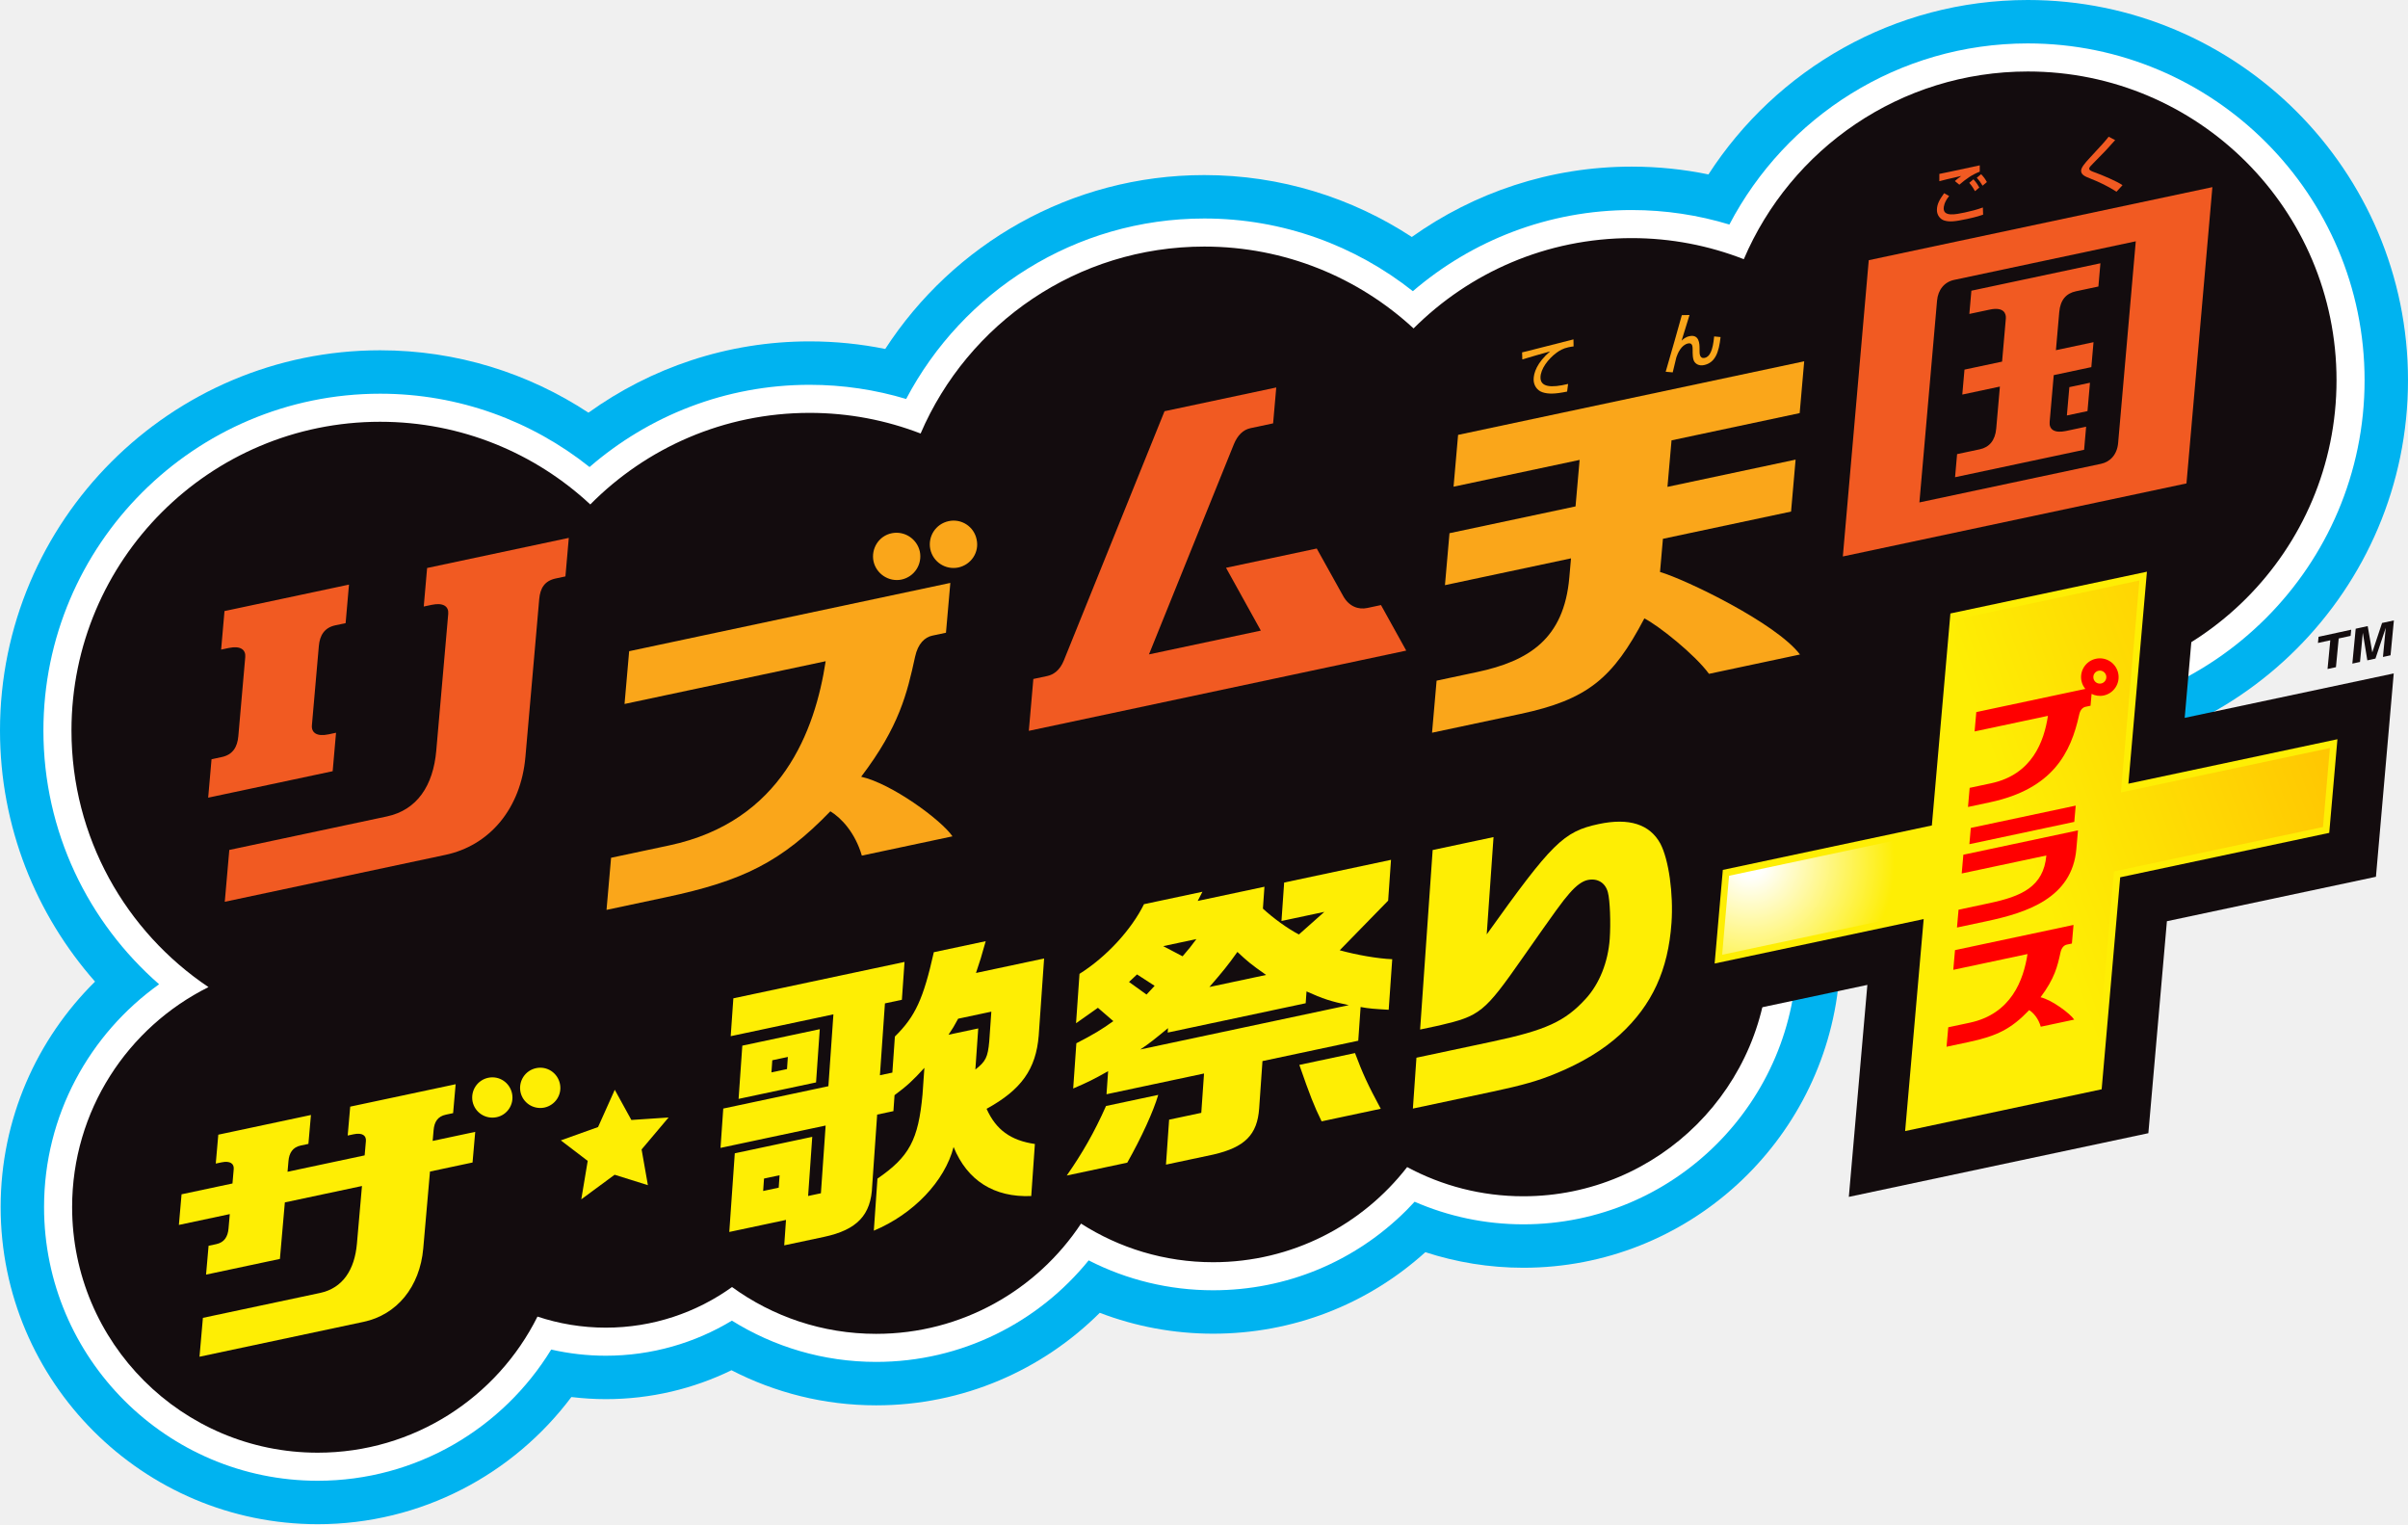
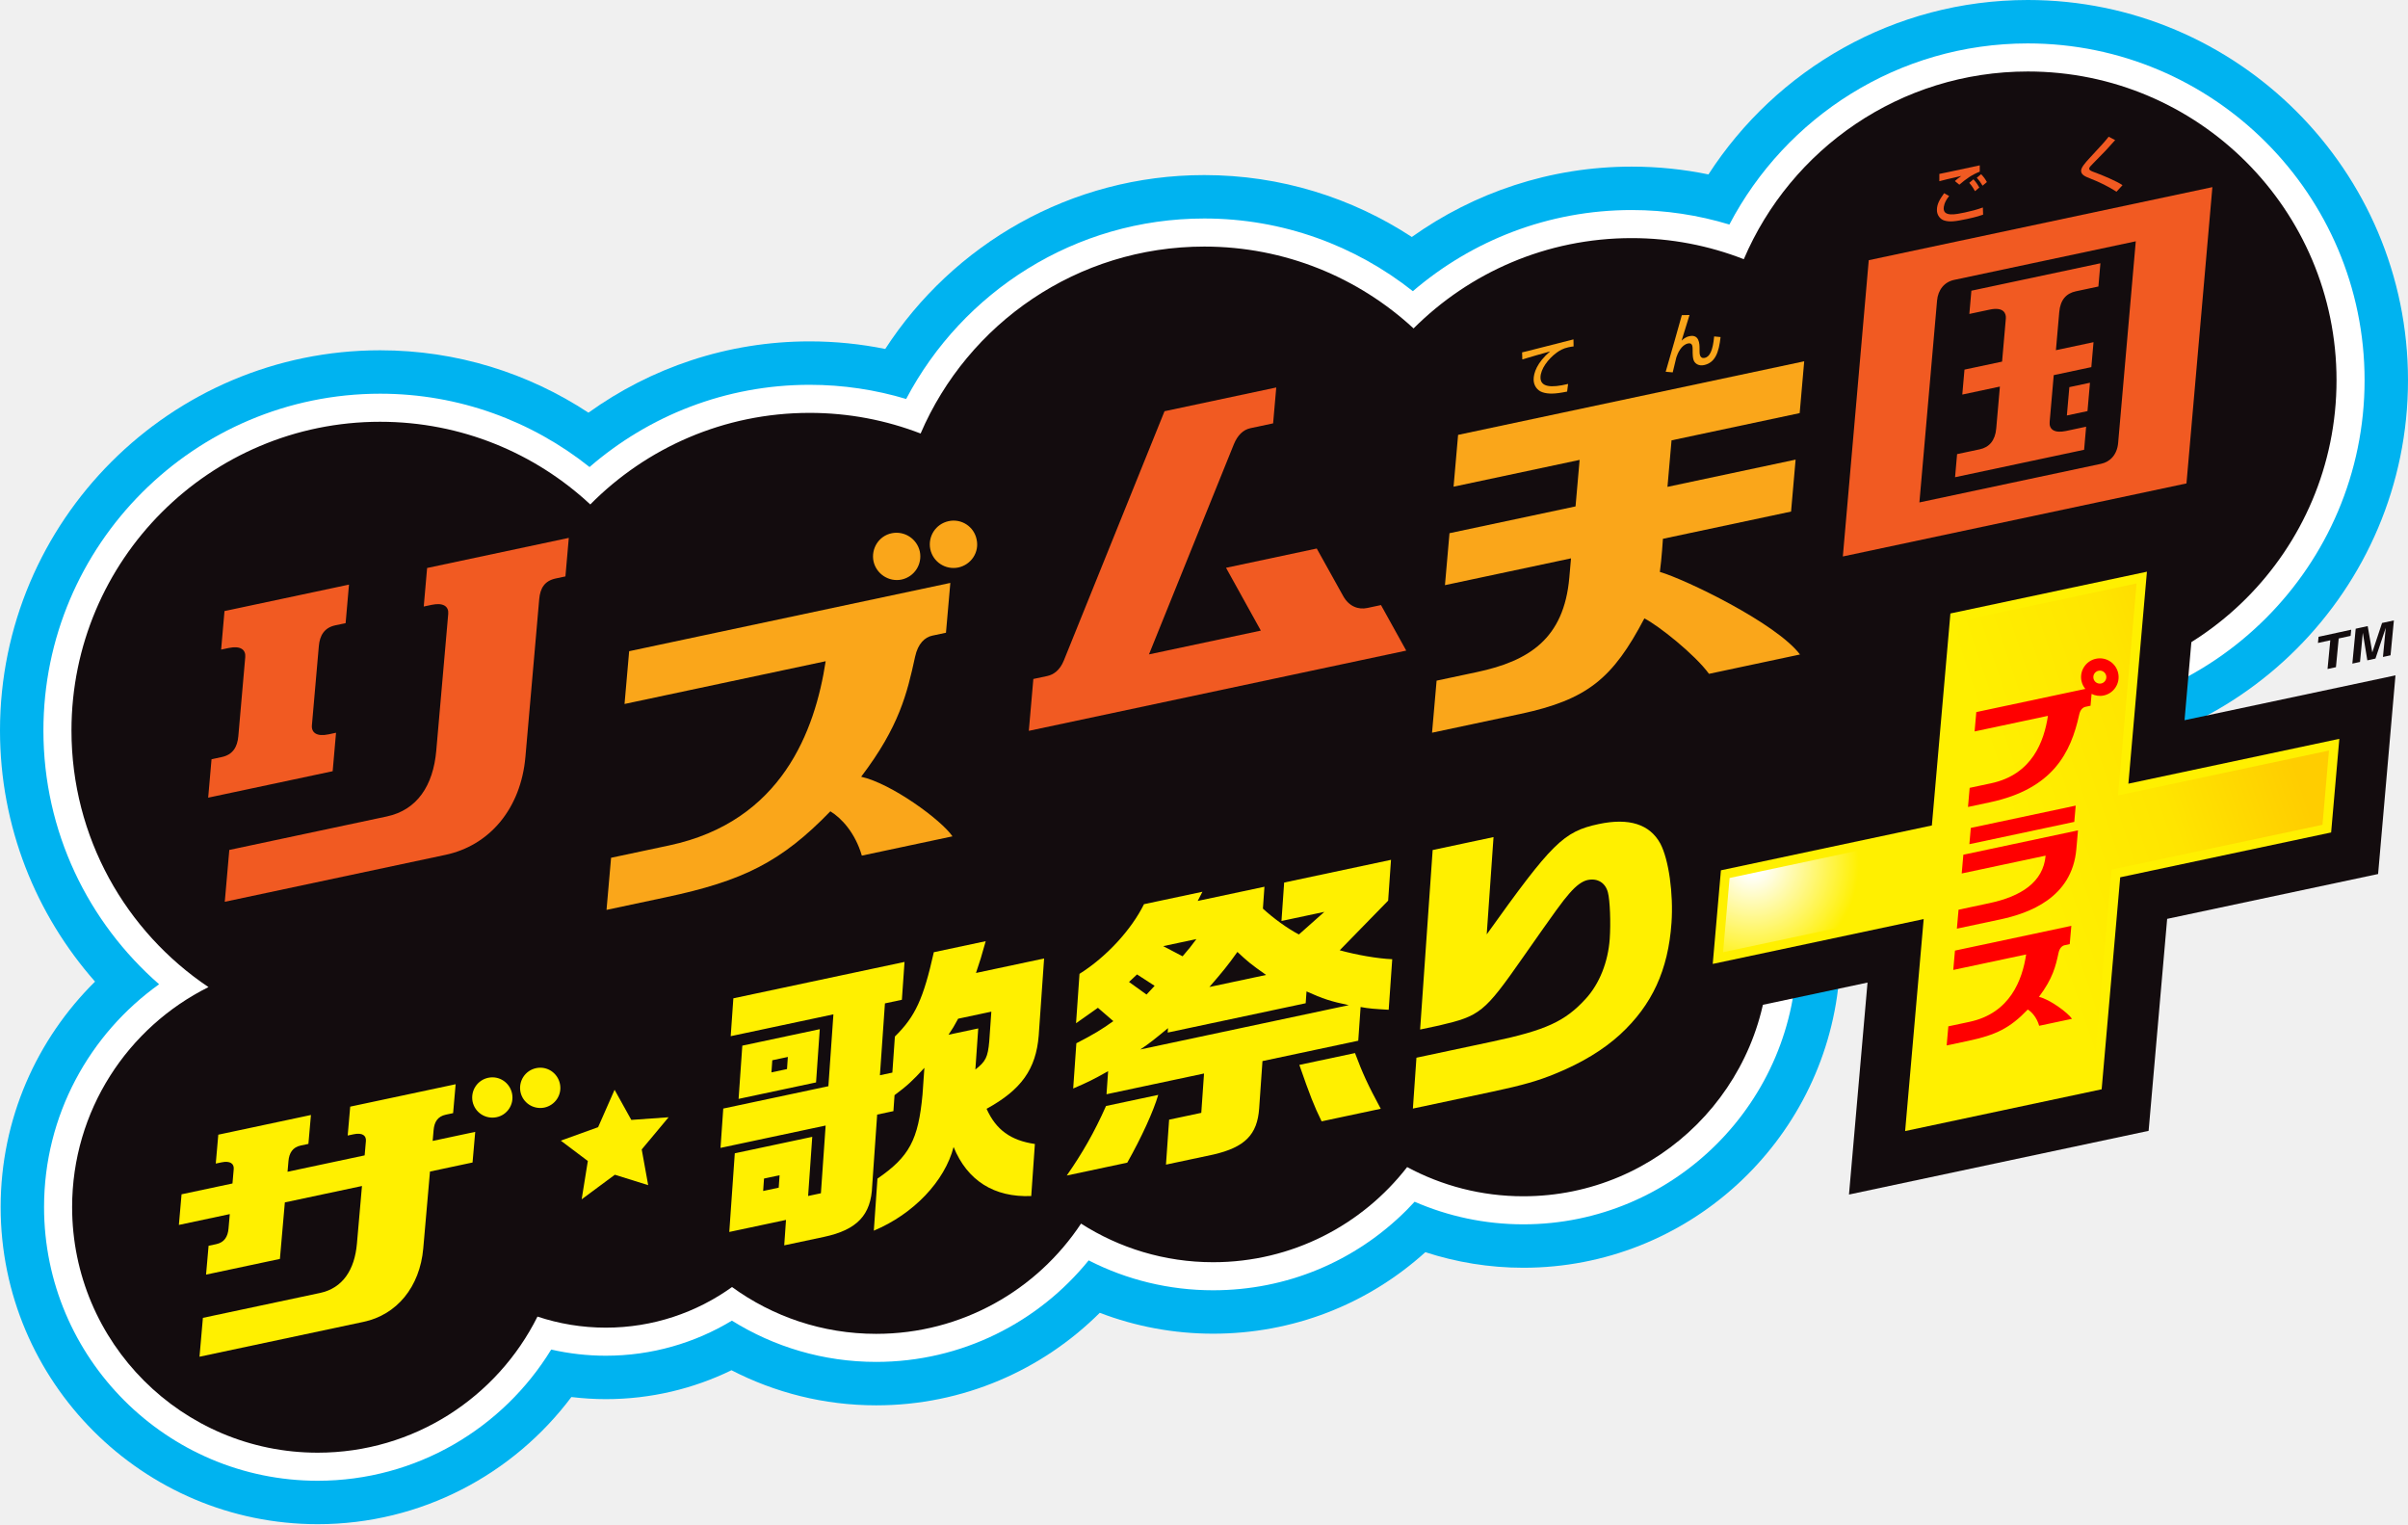
<svg xmlns="http://www.w3.org/2000/svg" xmlns:xlink="http://www.w3.org/1999/xlink" version="1.1" id="Layer_1" x="0px" y="0px" viewBox="0 0 666.667 421.904" xml:space="preserve" width="666.667" height="421.904">
-   <defs id="defs34946" />
-   <style type="text/css" id="style34890">
+   <defs id="defs2577" />
+   <style type="text/css" id="style2509">
	.st0{fill:#00B3F0;}
	.st1{fill:#FFFFFF;}
	.st2{fill:#130C0E;}
- 	.st3{fill:#FEEE04;}
- 	.st4{fill:url(#SVGID_2_);}
- 	.st5{clip-path:url(#SVGID_3_);fill:url(#SVGID_4_);}
+ 	.st3{fill:#FFF000;}
+ 	.st4{clip-path:url(#SVGID_1_);fill:url(#SVGID_4_);}
+ 	.st5{clip-path:url(#SVGID_5_);fill:url(#SVGID_6_);}
	.st6{fill:#FF0000;}
	.st7{fill:#F15A22;}
	.st8{fill:#FAA61A;}
</style>
  <g id="Cloud_00000017518880614512439360000012841072752615782043_" transform="scale(1.333333)">
    <path id="Light_Blue" class="st0" d="m 421.064,0 c -27.788,3.1e-4 -52.25,14.447 -66.32,36.21 -5.149,-1.06 -10.478,-1.618 -15.936,-1.618 -17.005,0 -32.757,5.423 -45.657,14.605 -12.4,-8.113 -27.199,-12.849 -43.091,-12.849 -27.741,0 -52.167,14.397 -66.248,36.098 -5.075,-1.028 -10.323,-1.572 -15.696,-1.572 -17.125,0 -32.98,5.499 -45.931,14.8 C 109.754,77.497 94.896,72.722 78.936,72.722 35.411,72.722 0,108.132 0,151.658 c 0,19.967 7.467,38.213 19.735,52.13 -12.091,11.943 -19.601,28.514 -19.601,46.811 0,36.298 29.531,65.83 65.83,65.83 21.519,0 40.659,-10.38 52.678,-26.395 2.356,0.279 4.74,0.437 7.149,0.437 9.35,0 18.203,-2.16 26.094,-6 9.014,4.645 19.223,7.285 30.043,7.285 18.101,0 34.517,-7.346 46.429,-19.209 7.418,2.837 15.363,4.337 23.543,4.336 16.437,0 31.953,-5.986 44.063,-16.923 6.411,2.089 13.245,3.233 20.345,3.233 34.141,0 62.288,-26.128 65.514,-59.437 19.37,-8.05 34.082,-25.094 38.923,-45.891 0.107,4.3e-4 0.213,0.008 0.321,0.008 C 464.59,157.872 500,122.462 500,78.936 500,35.411 464.59,0 421.064,0 Z" />
    <path id="White" class="st1" d="M 421.064,9.014 C 394.165,9.014 370.781,24.292 359.091,46.616 352.668,44.665 345.861,43.606 338.809,43.606 c -17.337,0 -33.208,6.357 -45.44,16.844 -11.92,-9.434 -26.961,-15.088 -43.308,-15.088 -26.845,0 -50.191,15.215 -61.905,37.467 -6.352,-1.904 -13.076,-2.941 -20.039,-2.941 -17.461,0 -33.435,6.448 -45.702,17.07 -11.946,-9.516 -27.055,-15.222 -43.479,-15.222 -38.555,0 -69.922,31.367 -69.922,69.922 0,21.001 9.319,39.854 24.024,52.682 -14.445,10.312 -23.89,27.198 -23.89,46.258 0,31.328 25.488,56.816 56.816,56.816 20.499,0 38.495,-10.915 48.488,-27.236 3.679,0.835 7.474,1.278 11.338,1.278 9.571,0 18.531,-2.663 26.183,-7.282 8.703,5.423 18.966,8.567 29.954,8.567 17.796,0 33.7,-8.23 44.126,-21.078 7.906,4.048 16.708,6.205 25.846,6.205 15.176,0 29.444,-5.91 40.175,-16.641 0.568,-0.568 1.115,-1.151 1.656,-1.739 6.925,3.011 14.556,4.69 22.576,4.69 31.328,0 56.816,-25.488 56.816,-56.816 0,-0.017 -10e-4,-0.034 -10e-4,-0.051 21.637,-6.572 37.845,-25.725 40.067,-48.908 2.587,0.291 5.212,0.456 7.875,0.456 38.556,0 69.922,-31.367 69.922,-69.922 0,-38.555 -31.366,-69.922 -69.922,-69.922 z" />
    <path id="Black" class="st2" d="m 421.065,14.842 c -26.48,6e-5 -49.206,16.06 -58.978,38.97 -7.218,-2.816 -15.063,-4.378 -23.277,-4.378 -17.686,0 -33.698,7.164 -45.295,18.747 -11.423,-10.543 -26.683,-16.991 -43.453,-16.991 -26.418,6e-5 -49.096,15.986 -58.906,38.81 -7.152,-2.757 -14.915,-4.284 -23.039,-4.284 -17.817,0 -33.931,7.275 -45.548,19.01 C 111.126,94.083 95.796,87.563 78.936,87.563 c -35.399,0 -64.095,28.696 -64.095,64.095 0,22.205 11.295,41.769 28.449,53.271 -16.779,8.347 -28.315,25.657 -28.315,45.67 6e-5,28.16 22.829,50.989 50.989,50.989 19.989,-6e-5 37.28,-11.508 45.639,-28.254 4.462,1.482 9.229,2.297 14.188,2.297 9.782,0 18.826,-3.132 26.208,-8.433 8.406,6.107 18.743,9.718 29.928,9.718 17.774,-6e-5 33.416,-9.1 42.543,-22.889 7.922,5.067 17.328,8.016 27.429,8.016 16.386,0 30.957,-7.739 40.285,-19.751 7.182,3.864 15.395,6.061 24.122,6.061 28.16,0 50.989,-22.828 50.989,-50.989 0,-1.52 -0.079,-3.021 -0.21,-4.508 23.15,-4.82 40.544,-25.334 40.544,-49.914 0,-0.449 -0.022,-0.893 -0.034,-1.339 4.344,0.929 8.847,1.429 13.469,1.429 35.398,-6e-5 64.095,-28.696 64.095,-64.095 -7e-5,-35.398 -28.696,-64.095 -64.095,-64.095 z" />
  </g>
-   <g id="_xFF0B__3_" transform="scale(1.333333)">
-     <g id="_xFF0B__4_">
-       <polygon class="st2" points="391.437,162.254 348.031,171.48 344.338,213.697 387.743,204.471 383.893,248.48 446.089,235.26 449.94,191.251 493.344,182.025 497.038,139.808 453.633,149.034 457.483,105.024 395.287,118.244 " id="polygon34896" />
-       <polygon class="st3" points="401.135,171.371 357.731,180.597 356.03,200.033 399.435,190.807 395.585,234.817 436.39,226.143 440.241,182.133 483.646,172.908 485.346,153.471 441.941,162.697 445.791,118.688 404.986,127.361 " id="polygon34898" />
-       <linearGradient id="SVGID_2_" gradientUnits="userSpaceOnUse" x1="358.045" y1="199.57" x2="483.274" y2="153.99" gradientTransform="translate(0.0289,-0.02789)">
-         <stop offset="0.5" style="stop-color:#FEEE04" id="stop34900" />
-         <stop offset="1" style="stop-color:#FFC602" id="stop34902" />
-       </linearGradient>
-       <polygon class="st4" points="402.429,172.587 359.024,181.813 357.589,198.211 400.994,188.985 397.144,232.995 435.097,224.928 438.947,180.918 482.352,171.692 483.787,155.293 440.382,164.519 444.232,120.51 406.279,128.577 " id="polygon34905" style="fill:url(#SVGID_2_)" />
-       <g id="g34920">
-         <defs id="defs34908">
-           <polygon id="SVGID_1_" points="402.429,172.587 359.024,181.813 357.589,198.211 400.994,188.985 " />
+   <g id="_xFF0B__1_" transform="scale(1.333333)">
+     <g id="_xFF0B__2_">
+       <polygon class="st2" points="391.384,162.743 347.584,172.053 343.976,213.295 387.776,203.986 383.925,247.995 446.142,234.771 449.992,190.761 493.792,181.451 497.4,140.209 453.6,149.519 457.451,105.509 395.234,118.734 " id="polygon2515" />
+       <polygon class="st3" points="401.136,171.371 357.336,180.681 355.635,200.117 399.435,190.807 395.585,234.817 436.39,226.143 440.241,182.133 484.04,172.824 485.741,153.387 441.941,162.697 445.791,118.688 404.986,127.361 " id="polygon2517" />
+       <polyline class="st3" points="443.642,121.117 439.792,165.127 483.591,155.817 482.243,171.233     438.443,180.543 434.593,224.553 397.734,232.387 401.584,188.378 357.785,197.688 359.134,182.271     402.933,172.961 406.783,128.952 443.642,121.117   " id="polyline2519" />
+       <g id="g2536">
+         <defs id="defs2522">
+           <polygon id="SVGID_3_" points="397.734,232.387 434.593,224.553 438.443,180.543 482.243,171.233 483.591,155.817 439.792,165.127 443.642,121.117 406.783,128.952 " />
        </defs>
-         <clipPath id="SVGID_3_">
-           <use xlink:href="#SVGID_1_" style="overflow:visible" id="use34910" />
+         <clipPath id="SVGID_1_">
+           <use xlink:href="#SVGID_3_" style="overflow:visible" id="use2524" />
        </clipPath>
-         <radialGradient id="SVGID_4_" cx="357.35" cy="164.834" r="33.786" gradientTransform="matrix(0.88794,0,0,0.88794,46.09547,32.55471)" gradientUnits="userSpaceOnUse">
-           <stop offset="0.1" style="stop-color:#FFFFFF" id="stop34913" />
-           <stop offset="1" style="stop-color:#FEEE04" id="stop34915" />
+         <linearGradient id="SVGID_4_" gradientUnits="userSpaceOnUse" x1="391.425" y1="204.017" x2="467.431" y2="179.717" gradientTransform="matrix(1,0,0,0.9563,15.04796,-7.89716)">
+           <stop offset="0.2" style="stop-color:#FFF000" id="stop2527" />
+           <stop offset="0.6" style="stop-color:#FFE500" id="stop2529" />
+           <stop offset="0.95" style="stop-color:#FFCD00" id="stop2531" />
+         </linearGradient>
+         <rect x="397.734" y="121.117" class="st4" width="85.858" height="111.27" clip-path="url(#SVGID_1_)" id="rect2534" style="fill:url(#SVGID_4_)" />
+       </g>
+       <g id="g2551">
+         <defs id="defs2539">
+           <polygon id="SVGID_2_" points="402.933,172.961 359.134,182.271 357.785,197.688 401.584,188.378 " />
+         </defs>
+         <clipPath id="SVGID_5_">
+           <use xlink:href="#SVGID_2_" style="overflow:visible" id="use2541" />
+         </clipPath>
+         <radialGradient id="SVGID_6_" cx="302.818" cy="148.711" r="27.404" gradientTransform="matrix(0.80963,0,0,0.80963,118.6267,59.02123)" gradientUnits="userSpaceOnUse">
+           <stop offset="0.1" style="stop-color:#FFFFFF" id="stop2544" />
+           <stop offset="1" style="stop-color:#FFF000" id="stop2546" />
        </radialGradient>
-         <circle class="st5" cx="364.919" cy="180.854" r="30" clip-path="url(#SVGID_3_)" id="circle34918" style="fill:url(#SVGID_4_)" />
+         <circle class="st5" cx="364.919" cy="180.854" r="22.187" clip-path="url(#SVGID_5_)" id="circle2549" style="fill:url(#SVGID_6_)" />
      </g>
    </g>
-     <path id="ス_3_" class="st6" d="m 405.583,201.343 15.411,-3.276 c -0.818,5.368 -3.364,12.42 -11.991,14.254 l -4.463,0.949 -0.354,4.041 4.562,-0.97 c 5.905,-1.255 8.831,-2.712 12.592,-6.63 0.838,0.51 1.902,1.671 2.408,3.442 l 6.945,-1.476 c -0.848,-1.27 -4.674,-4.114 -6.991,-4.641 2.934,-3.896 3.526,-6.463 4.141,-9.293 0.218,-1.024 0.751,-1.515 1.317,-1.636 l 1.051,-0.224 0.338,-3.863 -24.608,5.231 z" />
-     <path id="ラ_1_" class="st6" d="m 430.708,170.628 -21.781,4.63 0.295,-3.377 21.781,-4.63 z m 0.767,1.761 -23.802,5.059 -0.34,3.891 17.572,-3.735 c -0.572,6.543 -5.266,8.502 -11.814,9.894 l -6.416,1.364 -0.323,3.697 6.172,-1.312 c 8.355,-1.776 17.723,-4.816 18.611,-14.966 z" />
-     <path id="プ" class="st6" d="m 439.827,139.763 c -0.448,-2.106 -2.518,-3.45 -4.623,-3.002 -2.106,0.448 -3.45,2.518 -3.002,4.623 0.133,0.627 0.423,1.174 0.801,1.638 l -22.641,4.812 -0.352,4.018 15.229,-3.237 c -0.807,5.271 -3.243,12.181 -11.818,14.004 l -4.436,0.943 -0.347,3.968 4.534,-0.964 c 13.103,-2.785 16.828,-10.302 18.559,-18.22 0.22,-1.005 0.745,-1.489 1.308,-1.609 l 1.045,-0.222 0.215,-2.459 c 0.758,0.374 1.634,0.52 2.525,0.331 2.106,-0.448 3.45,-2.518 3.002,-4.623 z m -3.532,2.131 c -0.729,0.155 -1.446,-0.31 -1.601,-1.04 -0.155,-0.729 0.31,-1.446 1.04,-1.601 0.729,-0.155 1.446,0.31 1.601,1.04 0.155,0.729 -0.311,1.446 -1.04,1.601 z" />
+     <path id="ス_1_" class="st6" d="m 405.581,201.365 15.131,-3.216 c -0.803,5.27 -3.303,12.194 -11.774,13.995 l -4.382,0.931 -0.347,3.968 4.479,-0.952 c 5.798,-1.232 8.67,-2.662 12.363,-6.509 0.822,0.501 1.868,1.64 2.365,3.379 l 6.819,-1.449 c -0.833,-1.247 -4.589,-4.039 -6.864,-4.557 2.881,-3.826 3.462,-6.345 4.065,-9.124 0.214,-1.006 0.738,-1.488 1.293,-1.606 l 1.032,-0.219 0.332,-3.793 -24.161,5.136 z" />
+     <path id="ラ_2_" class="st6" d="m 430.708,170.628 -21.781,4.63 0.295,-3.377 21.781,-4.63 z m 0.767,1.761 -23.802,5.059 -0.34,3.891 17.423,-3.703 c -0.482,5.509 -5.117,8.47 -11.665,9.862 l -6.416,1.364 -0.344,3.932 8.931,-1.898 c 6.019,-1.279 14.985,-4.466 15.873,-14.616 z" />
+     <path id="プ_2_" class="st6" d="m 439.827,139.763 c -0.448,-2.106 -2.518,-3.45 -4.623,-3.002 -2.106,0.448 -3.45,2.518 -3.002,4.623 0.133,0.627 0.422,1.174 0.801,1.638 l -22.641,4.812 -0.352,4.018 15.229,-3.237 c -0.807,5.271 -3.243,12.181 -11.818,14.004 l -4.436,0.943 -0.347,3.968 4.534,-0.964 c 13.103,-2.785 16.828,-10.302 18.559,-18.22 0.22,-1.005 0.745,-1.489 1.308,-1.609 l 1.045,-0.222 0.215,-2.459 c 0.758,0.374 1.634,0.52 2.525,0.331 2.106,-0.448 3.45,-2.518 3.002,-4.623 z m -3.532,2.131 c -0.729,0.155 -1.446,-0.31 -1.601,-1.04 -0.155,-0.729 0.31,-1.446 1.04,-1.601 0.729,-0.155 1.446,0.31 1.601,1.04 0.155,0.729 -0.311,1.446 -1.04,1.601 z" />
  </g>
-   <g id="リズム天国_ザ_x30FB_ベスト" transform="scale(1.333333)">
-     <path id="り" class="st3" d="m 344.756,175.132 c -2.195,-4.009 -6.484,-5.396 -12.803,-4.053 -7.324,1.557 -9.683,3.933 -23.247,22.905 l 1.412,-20.199 -12.638,2.686 -2.606,37.267 3.949,-0.839 c 8.486,-1.985 9.382,-2.66 17.321,-14.024 7.072,-10.092 8.324,-11.809 9.707,-13.373 1.463,-1.702 2.726,-2.575 3.803,-2.804 2.082,-0.443 3.707,0.603 4.208,2.553 0.45,1.659 0.613,6.402 0.386,9.656 -0.335,4.789 -2.139,9.346 -4.972,12.428 -4.292,4.723 -8.309,6.544 -19.367,8.895 l -15.797,3.358 -0.738,10.56 16.587,-3.526 c 6.175,-1.313 9.496,-2.26 13.065,-3.745 5.534,-2.265 9.895,-4.946 13.37,-8.104 6.654,-6.132 9.989,-13.373 10.676,-23.196 0.421,-6.017 -0.568,-13.125 -2.316,-16.443 z" />
-     <path id="祭" class="st3" d="m 229.658,229.612 10.842,-2.305 c -1.017,3.422 -3.443,8.776 -6.431,14.068 l -12.566,2.671 c 3.223,-4.616 5.719,-8.957 8.154,-14.435 z m 40.138,-8.532 c 2.239,6.419 3.018,8.431 4.627,11.718 l 12.278,-2.61 c -2.693,-4.992 -3.796,-7.419 -5.345,-11.565 z m 19.289,-21.942 -0.734,10.498 c -3.099,-0.188 -4.015,-0.235 -5.831,-0.575 l -0.489,6.999 -19.89,4.228 -0.687,9.823 c -0.382,5.464 -2.969,8.071 -9.512,9.582 l -9.837,2.091 0.653,-9.332 6.678,-1.419 0.571,-8.166 -20.249,4.304 0.335,-4.789 c -3.093,1.746 -4.191,2.282 -7.254,3.599 l 0.657,-9.393 c 3.596,-1.853 5.146,-2.787 7.678,-4.596 l -3.202,-2.767 -4.539,3.203 0.717,-10.253 c 5.548,-3.478 10.753,-9.12 13.39,-14.459 l 12.135,-2.579 -0.982,1.902 13.858,-2.946 -0.318,4.543 c 2.126,1.967 5.155,4.166 7.476,5.366 l 5.28,-4.691 -8.903,1.893 0.558,-7.981 22.187,-4.716 -0.593,8.473 -10.058,10.303 c 3.47,0.956 7.802,1.729 10.905,1.856 z m -37.964,5.771 11.776,-2.503 c -3.304,-2.322 -3.903,-2.86 -5.961,-4.781 -1.963,2.776 -3.121,4.171 -5.815,7.284 z m -9.593,-8.485 4.026,2.108 c 1.463,-1.702 1.695,-1.993 2.867,-3.573 z m -7.099,7.436 3.637,2.614 1.683,-1.809 -3.654,-2.368 z m 45.642,4.814 c -3.626,-0.741 -5.424,-1.327 -8.784,-2.851 l -0.172,2.456 -28.65,6.09 0.064,-0.921 c -2.777,2.284 -3.753,3.096 -5.757,4.429 z" />
-     <path id="歌" class="st3" d="m 154.135,217.085 -0.773,11.051 16.084,-3.419 0.773,-11.051 z m 9.28,4.862 -3.231,0.687 0.176,-2.517 3.231,-0.687 z m 52.268,-6.997 1.116,-15.963 -14.145,3.007 c 0.894,-2.67 1.072,-3.192 2.018,-6.598 l -10.771,2.289 c -2.16,9.653 -3.833,13.335 -8.086,17.505 l -0.524,7.49 -2.585,0.549 1.043,-14.919 3.519,-0.748 0.549,-7.859 -35.543,7.555 -0.549,7.859 21.326,-4.533 -1.043,14.919 -21.828,4.64 -0.571,8.166 21.828,-4.64 -0.983,14.06 -2.657,0.565 0.859,-12.279 -16.084,3.419 -1.142,16.331 11.776,-2.503 -0.369,5.28 8.257,-1.755 c 6.893,-1.465 9.798,-4.562 10.007,-10.595 l 1.035,-14.796 3.375,-0.717 0.232,-3.315 c 2.612,-1.946 3.745,-2.973 6.197,-5.672 l -0.386,5.526 c -0.872,9.439 -2.743,12.921 -9.357,17.472 l -0.756,10.806 c 8.234,-3.444 14.724,-10.266 16.565,-17.371 2.838,6.957 8.391,10.494 16.123,10.182 l 0.756,-10.806 c -5.041,-0.743 -8.07,-2.942 -10.029,-7.304 7.209,-3.951 10.266,-8.23 10.828,-15.245 z m -53.99,31.617 -3.231,0.687 0.18,-2.579 3.231,-0.687 z m 43.715,-30.34 c -0.295,3.208 -0.714,4.144 -2.882,5.814 l 0.597,-8.534 -6.175,1.313 c 0.948,-1.411 1.108,-1.687 2.001,-3.329 l 6.893,-1.465 z" />
-     <polygon id="_x2605_" class="st3" points="124.183,233.984 116.45,236.75 122.034,241.011 120.7,248.988 127.621,243.885 134.528,246.048 133.222,238.633 138.826,231.994 131.097,232.514 127.652,226.247 " />
-     <path id="ザ" class="st3" d="m 89.838,236.863 8.838,-1.879 -0.556,6.358 -8.838,1.879 -1.396,15.954 c -0.703,8.034 -5.523,13.813 -12.413,15.254 l -34.048,7.237 0.706,-8.07 24.348,-5.175 c 4.678,-1.001 7.158,-4.798 7.633,-10.222 l 1.048,-11.976 -16.013,3.404 -1.027,11.733 -15.334,3.259 0.524,-5.987 1.583,-0.337 c 1.703,-0.362 2.411,-1.564 2.558,-3.236 l 0.263,-3.003 -10.571,2.247 0.556,-6.358 10.571,-2.247 0.26,-2.97 c 0.098,-1.127 -0.717,-1.801 -2.559,-1.41 l -1.168,0.248 0.525,-5.998 19.235,-4.089 -0.525,5.999 -1.58,0.336 c -1.708,0.363 -2.415,1.568 -2.56,3.225 l -0.195,2.229 16.013,-3.404 0.26,-2.972 c 0.099,-1.127 -0.722,-1.798 -2.561,-1.407 l -1.221,0.26 0.525,-5.998 21.891,-4.653 -0.525,5.999 -1.498,0.318 c -1.727,0.367 -2.405,1.518 -2.553,3.215 z m 26.428,-11.849 c -0.473,-2.271 -2.662,-3.736 -4.933,-3.263 -2.271,0.473 -3.703,2.662 -3.263,4.933 0.473,2.271 2.662,3.703 4.933,3.263 2.271,-0.473 3.736,-2.662 3.263,-4.933 z m -14.879,-1.262 c -2.271,0.473 -3.703,2.662 -3.263,4.933 0.473,2.271 2.662,3.703 4.933,3.263 2.271,-0.44 3.736,-2.662 3.263,-4.933 -0.473,-2.271 -2.662,-3.736 -4.933,-3.263 z" />
-     <path id="国_1_" class="st7" d="m 429.683,80.37 4.282,-0.91 -0.515,5.885 -4.282,0.91 z m 3.484,8.215 -4.166,0.886 c -2.433,0.517 -3.545,-0.328 -3.411,-1.86 l 0.851,-9.732 7.807,-1.66 0.453,-5.179 -7.807,1.659 0.694,-7.927 c 0.22,-2.516 1.448,-3.871 3.447,-4.296 l 4.678,-0.994 0.422,-4.825 -26.795,5.695 -0.422,4.825 4.218,-0.897 c 2.948,-0.627 3.45,0.824 3.36,1.86 l -0.782,8.934 -7.807,1.66 -0.453,5.179 7.807,-1.659 -0.763,8.725 c -0.217,2.482 -1.463,3.884 -3.396,4.295 l -4.73,1.005 -0.419,4.793 26.795,-5.695 z m 26.216,-49.734 -5.381,61.509 -71.353,15.166 5.381,-61.509 z m -15.908,11.242 -37.711,8.016 c -2.027,0.425 -3.356,2.052 -3.553,4.318 l -3.664,41.879 37.711,-8.016 c 1.875,-0.388 3.341,-1.892 3.553,-4.318 z" />
-     <path id="く_1_" class="st7" d="m 434.735,35.703 c -0.366,-0.133 -0.933,-0.342 -0.933,-0.672 3.1e-4,-0.277 0.253,-0.542 0.871,-1.161 2.462,-2.487 2.739,-2.771 4.52,-4.784 l -1.349,-0.702 c -0.884,1.111 -1.224,1.486 -3.775,4.23 -1.313,1.413 -1.945,2.207 -1.945,2.853 -6.7e-4,0.844 0.908,1.205 1.929,1.607 1.903,0.743 3.719,1.636 5.42,2.725 l 1.25,-1.36 c -1.147,-0.785 -4.135,-2.075 -5.988,-2.735 z" />
-     <path id="ご_1_" class="st7" d="m 409.77,37.225 c 0.666,0.702 1.1,1.494 1.216,1.71 l -0.897,0.753 c -0.576,-1.042 -0.985,-1.491 -1.19,-1.728 z m 1.895,1.325 0.896,-0.753 c -0.269,-0.519 -0.691,-1.125 -1.202,-1.632 l -0.897,0.74 c 0.499,0.55 0.755,0.897 1.203,1.645 z m -3.693,5.565 c -1.922,0.409 -4.382,0.904 -4.38,-0.837 3.1e-4,-0.281 0.053,-1.27 1.13,-2.583 l -1.037,-0.583 c -0.936,1.297 -1.5,2.261 -1.501,3.492 -9.2e-4,1.058 0.677,1.932 1.561,2.185 1.088,0.318 2.177,0.207 4.7,-0.33 1.986,-0.422 2.882,-0.733 3.331,-0.895 l -0.05,-1.489 c -1.242,0.452 -2.498,0.772 -3.753,1.039 z m -2.057,-6.525 0.922,0.755 c 1.486,-1.267 2.627,-2.072 4.241,-2.709 l 10e-4,-1.312 c -0.82,0.174 -4.868,1.048 -5.777,1.241 -0.64,0.136 -2.229,0.474 -2.614,0.542 l -10e-4,1.513 c 0.82,-0.228 1.922,-0.489 4.561,-1.09 -0.834,0.606 -0.924,0.679 -1.334,1.06 z" />
-     <path id="天_1_" class="st8" d="m 344.689,118.745 0.602,-6.885 26.607,-5.655 0.943,-10.784 -26.607,5.655 0.845,-9.656 26.607,-5.655 0.941,-10.757 -71.866,15.276 -0.941,10.757 26.173,-5.563 -0.845,9.656 -26.173,5.563 -0.943,10.784 26.173,-5.563 -0.349,3.988 c -1.117,12.77 -8.446,17.334 -19.171,19.621 l -8.388,1.783 -0.946,10.808 18.268,-3.883 c 14.03,-2.976 19.272,-7.397 25.818,-19.851 2.868,1.441 10.476,7.47 13.421,11.51 l 18.893,-4.016 c -4.974,-6.557 -23.906,-15.644 -29.064,-17.131 z" />
-     <path id="ん_1_" class="st8" d="m 355.928,69.846 c -0.272,2.98 -0.934,4.237 -1.952,4.453 -1.08,0.23 -1.078,-0.98 -1.078,-1.365 l 10e-4,-0.571 c 0.002,-0.957 -0.045,-3.006 -2.091,-2.571 -0.864,0.184 -1.36,0.661 -1.64,0.933 0.218,-0.763 1.392,-4.48 1.648,-5.332 l -1.6,0.035 c -0.563,2.006 -2.353,8.404 -3.35,11.751 l 1.46,0.128 c 0.09,-0.378 0.73,-3.051 0.756,-3.123 0.268,-0.801 0.996,-2.576 2.432,-2.881 0.953,-0.203 0.952,0.661 0.95,1.511 l -7.9e-4,0.452 c -5.5e-4,0.293 0.036,1.081 0.212,1.536 0.279,0.724 1.091,1.216 2.133,0.995 2.338,-0.497 3.104,-2.613 3.453,-5.822 z" />
-     <path id="て_1_" class="st8" d="m 323.209,73.225 c 0.583,-0.421 1.339,-0.893 2.453,-1.13 0.533,-0.113 0.818,-0.148 1.078,-0.178 l -0.023,-1.458 c -1.276,0.323 -6.963,1.765 -8.028,2.043 -0.854,0.221 -1.785,0.47 -2.639,0.652 l 0.047,1.466 c 1.921,-0.577 3.841,-1.14 5.774,-1.667 -2.766,2.349 -3.425,4.509 -3.428,5.843 -0.002,1.205 0.726,2.28 1.84,2.639 1.127,0.369 2.452,0.411 5.116,-0.142 l 0.201,-1.584 c -3.568,0.875 -5.735,0.636 -5.731,-1.333 0.003,-1.748 1.58,-3.858 3.341,-5.151 z" />
-     <path id="ム_1_" class="st7" d="m 286.751,125.616 -2.841,0.604 c -1.859,0.4 -3.805,-0.313 -5.003,-2.465 l -5.496,-9.879 -18.835,4.003 7.228,13.04 -23.231,4.938 17.612,-43.592 c 0.77,-1.905 1.942,-3.039 3.44,-3.368 l 4.727,-1.005 0.652,-7.45 -23.2,4.931 -20.912,51.76 c -0.81,2.005 -2.118,2.932 -3.449,3.215 l -2.876,0.611 -0.942,10.769 78.367,-16.658 z" />
-     <path id="ズ_1_" class="st8" d="m 181.377,116.527 c -0.539,-2.636 1.108,-5.29 3.793,-5.824 2.636,-0.539 5.235,1.154 5.824,3.794 0.539,2.636 -1.103,5.239 -3.794,5.824 -2.635,0.539 -5.235,-1.154 -5.824,-3.793 z m -2.564,44.728 c 7.943,-10.45 9.54,-17.323 11.196,-24.903 0.588,-2.743 2.032,-4.061 3.565,-4.387 l 2.849,-0.606 0.905,-10.343 -66.69,14.176 -0.959,10.957 41.766,-8.878 c -2.202,14.373 -9.082,33.267 -32.463,38.237 l -12.096,2.571 -0.947,10.819 12.364,-2.629 c 16.004,-3.401 23.929,-7.321 34.112,-17.835 2.272,1.36 5.161,4.458 6.538,9.196 l 18.822,-4.001 c -2.303,-3.394 -12.683,-10.979 -18.964,-12.373 z m 23.972,-49.265 c -0.535,-2.686 -3.184,-4.383 -5.824,-3.793 -2.69,0.585 -4.332,3.188 -3.794,5.824 0.585,2.69 3.189,4.332 5.824,3.793 2.69,-0.585 4.383,-3.184 3.794,-5.824 z" />
-     <path id="リ_1_" class="st7" d="m 69.076,160.107 -25.85,5.495 0.698,-7.983 2.127,-0.452 c 2.289,-0.487 3.24,-2.091 3.435,-4.321 l 1.439,-16.444 c 0.131,-1.502 -0.965,-2.4 -3.44,-1.874 l -1.57,0.333 0.7,-7.999 25.85,-5.495 -0.7,7.999 -2.123,0.451 c -2.295,0.488 -3.245,2.096 -3.438,4.306 l -1.439,16.444 c -0.132,1.512 0.976,2.413 3.444,1.889 l 1.565,-0.333 z m 19.611,-42.187 -0.7,7.999 1.641,-0.349 c 2.471,-0.525 3.575,0.367 3.443,1.87 L 90.585,155.852 c -0.633,7.233 -3.964,12.302 -10.25,13.646 l -32.721,6.955 -0.941,10.762 45.756,-9.726 c 9.26,-1.937 15.733,-9.653 16.671,-20.366 l 2.864,-32.737 c 0.198,-2.263 1.108,-3.799 3.429,-4.292 l 2.013,-0.428 0.7,-7.999 z" />
+   <g id="リズム天国_ザ_x30FB_歌祭り" transform="scale(1.333333)">
+     <path id="り_1_" class="st3" d="m 344.756,175.132 c -2.195,-4.009 -6.484,-5.396 -12.803,-4.053 -7.324,1.557 -9.683,3.933 -23.247,22.905 l 1.412,-20.199 -12.638,2.686 -2.606,37.267 3.949,-0.839 c 8.486,-1.985 9.382,-2.66 17.321,-14.024 7.072,-10.092 8.324,-11.809 9.707,-13.373 1.463,-1.702 2.726,-2.575 3.803,-2.804 2.082,-0.443 3.707,0.603 4.208,2.553 0.45,1.659 0.613,6.402 0.386,9.656 -0.335,4.789 -2.139,9.346 -4.972,12.428 -4.292,4.723 -8.309,6.544 -19.367,8.895 l -15.797,3.358 -0.738,10.56 16.587,-3.526 c 6.175,-1.313 9.496,-2.26 13.065,-3.745 5.534,-2.265 9.895,-4.946 13.37,-8.104 6.654,-6.132 9.989,-13.373 10.676,-23.196 0.421,-6.017 -0.568,-13.125 -2.316,-16.443 z" />
+     <path id="祭_1_" class="st3" d="m 229.658,229.612 10.842,-2.305 c -1.017,3.422 -3.443,8.776 -6.431,14.068 l -12.566,2.671 c 3.223,-4.616 5.719,-8.957 8.154,-14.435 z m 40.138,-8.532 c 2.239,6.419 3.018,8.431 4.627,11.718 l 12.278,-2.61 c -2.693,-4.992 -3.796,-7.419 -5.345,-11.565 z m 19.289,-21.942 -0.734,10.498 c -3.099,-0.188 -4.015,-0.235 -5.831,-0.575 l -0.489,6.999 -19.89,4.228 -0.687,9.823 c -0.382,5.464 -2.969,8.071 -9.512,9.582 l -9.837,2.091 0.653,-9.332 6.678,-1.419 0.571,-8.166 -20.249,4.304 0.335,-4.789 c -3.093,1.746 -4.191,2.282 -7.254,3.599 l 0.657,-9.393 c 3.596,-1.853 5.146,-2.787 7.678,-4.596 l -3.202,-2.767 -4.539,3.203 0.717,-10.253 c 5.548,-3.478 10.753,-9.12 13.39,-14.459 l 12.135,-2.579 -0.982,1.902 13.858,-2.946 -0.318,4.543 c 2.126,1.967 5.155,4.166 7.476,5.366 l 5.28,-4.691 -8.903,1.893 0.558,-7.981 22.187,-4.716 -0.593,8.473 -10.058,10.303 c 3.47,0.956 7.802,1.729 10.905,1.856 z m -37.964,5.771 11.776,-2.503 c -3.304,-2.322 -3.903,-2.86 -5.961,-4.781 -1.963,2.776 -3.121,4.171 -5.815,7.284 z m -9.593,-8.485 4.026,2.108 c 1.463,-1.702 1.695,-1.993 2.867,-3.573 z m -7.099,7.436 3.637,2.614 1.683,-1.809 -3.654,-2.368 z m 45.642,4.814 c -3.626,-0.741 -5.424,-1.327 -8.784,-2.851 l -0.172,2.456 -28.65,6.09 0.064,-0.921 c -2.777,2.284 -3.753,3.096 -5.757,4.429 z" />
+     <path id="歌_1_" class="st3" d="m 154.135,217.085 -0.773,11.051 16.084,-3.419 0.773,-11.051 z m 9.28,4.862 -3.231,0.687 0.176,-2.517 3.231,-0.687 z m 52.268,-6.997 1.116,-15.963 -14.145,3.007 c 0.894,-2.67 1.072,-3.192 2.018,-6.598 l -10.771,2.289 c -2.16,9.653 -3.833,13.335 -8.086,17.505 l -0.524,7.49 -2.585,0.549 1.043,-14.919 3.519,-0.748 0.549,-7.859 -35.543,7.555 -0.549,7.859 21.326,-4.533 -1.043,14.919 -21.828,4.64 -0.571,8.166 21.828,-4.64 -0.983,14.059 -2.657,0.565 0.859,-12.279 -16.084,3.419 -1.142,16.331 11.776,-2.503 -0.369,5.28 8.257,-1.755 c 6.893,-1.465 9.798,-4.562 10.007,-10.595 l 1.035,-14.796 3.375,-0.717 0.232,-3.315 c 2.612,-1.946 3.745,-2.973 6.197,-5.672 l -0.386,5.526 c -0.872,9.439 -2.743,12.921 -9.357,17.472 l -0.756,10.806 c 8.234,-3.443 14.724,-10.266 16.565,-17.371 2.838,6.957 8.391,10.494 16.123,10.182 l 0.756,-10.806 c -5.041,-0.743 -8.07,-2.942 -10.029,-7.304 7.209,-3.951 10.266,-8.23 10.828,-15.245 z m -53.99,31.617 -3.231,0.687 0.18,-2.579 3.231,-0.687 z m 43.715,-30.34 c -0.295,3.208 -0.714,4.144 -2.882,5.814 l 0.597,-8.534 -6.175,1.313 c 0.948,-1.411 1.108,-1.687 2.001,-3.329 l 6.893,-1.465 z" />
+     <polygon id="_x2605__1_" class="st3" points="124.192,234.01 116.447,236.805 122.059,241.033 120.778,248.988 127.667,243.884 134.588,246.045 133.248,238.633 138.828,231.949 131.085,232.5 127.611,226.247 " />
+     <path id="ザ_00000111872182137243569520000009392471799259587509_" class="st3" d="m 89.838,236.863 8.838,-1.879 -0.556,6.358 -8.838,1.879 -1.396,15.954 c -0.703,8.034 -5.523,13.813 -12.413,15.254 l -34.048,7.237 0.706,-8.07 24.348,-5.175 c 4.678,-1.001 7.158,-4.798 7.633,-10.222 l 1.048,-11.976 -16.013,3.404 -1.027,11.733 -15.334,3.259 0.524,-5.987 1.583,-0.337 c 1.703,-0.362 2.411,-1.564 2.558,-3.236 l 0.263,-3.003 -10.571,2.247 0.556,-6.358 10.571,-2.247 0.26,-2.97 c 0.098,-1.127 -0.717,-1.801 -2.559,-1.41 l -1.168,0.248 0.525,-5.998 19.235,-4.089 -0.525,5.999 -1.58,0.336 c -1.708,0.363 -2.415,1.568 -2.56,3.225 l -0.195,2.229 16.013,-3.404 0.26,-2.972 c 0.099,-1.127 -0.722,-1.798 -2.561,-1.407 l -1.221,0.26 0.525,-5.998 21.891,-4.653 -0.525,5.999 -1.498,0.318 c -1.727,0.367 -2.405,1.518 -2.553,3.215 z m 26.428,-11.849 c -0.473,-2.271 -2.662,-3.736 -4.933,-3.263 -2.271,0.473 -3.703,2.662 -3.263,4.933 0.473,2.271 2.662,3.703 4.933,3.263 2.271,-0.473 3.736,-2.662 3.263,-4.933 z m -14.878,-1.262 c -2.271,0.473 -3.703,2.662 -3.263,4.933 0.473,2.271 2.662,3.703 4.933,3.263 2.271,-0.44 3.736,-2.662 3.263,-4.933 -0.473,-2.271 -2.662,-3.736 -4.933,-3.263 z" />
+     <path id="国_00000172432642964843070740000010852197176626430628_" class="st7" d="m 429.683,80.37 4.282,-0.91 -0.515,5.885 -4.282,0.91 z m 3.484,8.215 -4.166,0.886 c -2.433,0.517 -3.545,-0.328 -3.411,-1.86 l 0.851,-9.732 7.807,-1.66 0.453,-5.179 -7.807,1.659 0.694,-7.927 c 0.22,-2.516 1.448,-3.871 3.447,-4.296 l 4.678,-0.994 0.422,-4.825 -26.795,5.695 -0.422,4.825 4.218,-0.897 c 2.948,-0.627 3.45,0.824 3.36,1.86 l -0.782,8.934 -7.807,1.66 -0.453,5.179 7.807,-1.659 -0.763,8.725 c -0.217,2.482 -1.463,3.884 -3.396,4.295 l -4.73,1.005 -0.419,4.793 26.795,-5.695 z m 26.216,-49.734 -5.381,61.509 -71.353,15.167 5.381,-61.509 z m -15.908,11.242 -37.711,8.016 c -2.027,0.425 -3.356,2.052 -3.553,4.318 l -3.664,41.879 37.711,-8.016 c 1.875,-0.388 3.341,-1.892 3.553,-4.318 z" />
+     <path id="く_00000149349199747451915270000007955816045860425894_" class="st7" d="m 434.735,35.703 c -0.366,-0.133 -0.933,-0.342 -0.933,-0.672 3.1e-4,-0.277 0.253,-0.542 0.871,-1.161 2.462,-2.487 2.739,-2.771 4.52,-4.784 l -1.349,-0.702 c -0.884,1.111 -1.224,1.486 -3.775,4.23 -1.313,1.413 -1.945,2.207 -1.945,2.853 -6.7e-4,0.844 0.908,1.205 1.929,1.607 1.903,0.743 3.719,1.636 5.42,2.725 l 1.25,-1.36 c -1.147,-0.785 -4.135,-2.075 -5.988,-2.735 z" />
+     <path id="ご_00000155145481758613084010000002489617508561538475_" class="st7" d="m 409.77,37.225 c 0.666,0.702 1.1,1.494 1.216,1.71 l -0.897,0.753 c -0.576,-1.042 -0.985,-1.491 -1.19,-1.728 z m 1.895,1.325 0.896,-0.753 c -0.269,-0.519 -0.691,-1.125 -1.202,-1.632 l -0.897,0.74 c 0.499,0.55 0.755,0.897 1.203,1.645 z m -3.693,5.565 c -1.922,0.409 -4.382,0.904 -4.38,-0.837 3.1e-4,-0.281 0.053,-1.27 1.129,-2.583 l -1.037,-0.583 c -0.936,1.297 -1.5,2.261 -1.501,3.492 -9.2e-4,1.058 0.677,1.932 1.561,2.185 1.088,0.318 2.177,0.207 4.7,-0.33 1.986,-0.422 2.882,-0.733 3.331,-0.895 l -0.05,-1.489 c -1.242,0.452 -2.498,0.772 -3.753,1.039 z m -2.057,-6.525 0.922,0.755 c 1.486,-1.267 2.627,-2.072 4.241,-2.709 l 10e-4,-1.312 c -0.82,0.174 -4.868,1.048 -5.777,1.241 -0.64,0.136 -2.229,0.474 -2.614,0.543 l -10e-4,1.513 c 0.82,-0.228 1.922,-0.489 4.561,-1.09 -0.834,0.606 -0.924,0.679 -1.334,1.06 z" />
+     <path id="天_00000112599325029477073150000006159828962838376596_" class="st8" d="m 344.655,118.735 c 0.385,-2.759 0.637,-6.876 0.637,-6.876 l 26.607,-5.655 0.943,-10.784 -26.607,5.655 0.845,-9.656 26.607,-5.655 0.941,-10.757 -71.866,15.276 -0.941,10.757 26.173,-5.563 -0.845,9.656 -26.173,5.563 -0.943,10.784 26.173,-5.563 -0.349,3.987 c -1.117,12.77 -8.446,17.334 -19.171,19.621 l -8.388,1.783 -0.946,10.808 18.268,-3.883 c 14.03,-2.976 19.272,-7.397 25.819,-19.851 2.868,1.441 10.476,7.47 13.421,11.51 l 18.894,-4.016 c -4.974,-6.557 -23.941,-15.654 -29.098,-17.141 z" />
+     <path id="ん_00000062170124076147298030000001865758870392266401_" class="st8" d="m 355.928,69.846 c -0.272,2.98 -0.934,4.237 -1.952,4.453 -1.08,0.23 -1.078,-0.98 -1.078,-1.365 l 10e-4,-0.571 c 0.002,-0.957 -0.045,-3.006 -2.091,-2.571 -0.864,0.184 -1.36,0.661 -1.64,0.933 0.218,-0.763 1.392,-4.48 1.648,-5.332 l -1.6,0.035 c -0.563,2.006 -2.353,8.404 -3.35,11.751 l 1.46,0.128 c 0.09,-0.378 0.73,-3.051 0.756,-3.123 0.268,-0.801 0.996,-2.576 2.432,-2.881 0.953,-0.203 0.952,0.661 0.95,1.511 l -7.9e-4,0.452 c -5.5e-4,0.293 0.036,1.081 0.212,1.536 0.279,0.724 1.091,1.216 2.133,0.995 2.338,-0.497 3.104,-2.613 3.453,-5.822 z" />
+     <path id="て_00000038376403324704717220000006516293672074977956_" class="st8" d="m 323.21,73.225 c 0.583,-0.421 1.339,-0.893 2.453,-1.13 0.533,-0.113 0.818,-0.148 1.078,-0.178 l -0.023,-1.458 c -1.276,0.323 -6.963,1.765 -8.028,2.043 -0.854,0.221 -1.785,0.47 -2.639,0.652 l 0.047,1.466 c 1.921,-0.577 3.841,-1.14 5.774,-1.667 -2.766,2.349 -3.425,4.509 -3.428,5.843 -0.002,1.205 0.726,2.28 1.84,2.639 1.127,0.369 2.452,0.411 5.116,-0.142 l 0.201,-1.584 c -3.568,0.875 -5.735,0.636 -5.731,-1.333 0.003,-1.748 1.58,-3.858 3.341,-5.151 z" />
+     <path id="ム_00000161625467416271802300000000863895327961210793_" class="st7" d="m 286.751,125.616 -2.841,0.604 c -1.859,0.4 -3.805,-0.313 -5.003,-2.465 l -5.496,-9.879 -18.835,4.003 7.228,13.04 -23.231,4.938 17.612,-43.592 c 0.77,-1.905 1.942,-3.039 3.44,-3.368 l 4.727,-1.005 0.652,-7.45 -23.2,4.931 -20.912,51.76 c -0.81,2.005 -2.118,2.932 -3.449,3.215 l -2.876,0.611 -0.942,10.769 78.367,-16.658 z" />
+     <path id="ズ_2_" class="st8" d="m 181.377,116.527 c -0.539,-2.636 1.108,-5.29 3.793,-5.824 2.636,-0.539 5.235,1.154 5.824,3.794 0.539,2.636 -1.103,5.239 -3.794,5.824 -2.635,0.539 -5.235,-1.154 -5.824,-3.793 z m -2.564,44.728 c 7.943,-10.45 9.54,-17.323 11.196,-24.902 0.588,-2.743 2.032,-4.061 3.565,-4.387 l 2.849,-0.606 0.905,-10.343 -66.69,14.176 -0.959,10.957 41.766,-8.878 c -2.202,14.373 -9.082,33.267 -32.463,38.237 l -12.096,2.571 -0.947,10.819 12.364,-2.629 c 16.004,-3.401 23.929,-7.321 34.112,-17.835 2.272,1.36 5.161,4.458 6.538,9.196 l 18.822,-4.001 c -2.303,-3.394 -12.683,-10.979 -18.964,-12.373 z m 23.972,-49.265 c -0.535,-2.686 -3.184,-4.383 -5.824,-3.793 -2.69,0.585 -4.332,3.188 -3.794,5.824 0.585,2.69 3.189,4.332 5.824,3.793 2.69,-0.585 4.383,-3.184 3.794,-5.824 z" />
+     <path id="リ_00000000181343728012727080000015496779608615539127_" class="st7" d="m 69.076,160.107 -25.85,5.495 0.698,-7.983 2.127,-0.452 c 2.289,-0.487 3.24,-2.091 3.435,-4.321 l 1.439,-16.444 c 0.131,-1.502 -0.965,-2.4 -3.44,-1.874 l -1.57,0.333 0.7,-7.999 25.85,-5.495 -0.7,7.999 -2.123,0.451 c -2.295,0.488 -3.245,2.096 -3.438,4.306 l -1.439,16.444 c -0.132,1.512 0.976,2.413 3.444,1.889 l 1.565,-0.333 z m 19.611,-42.187 -0.7,7.999 1.641,-0.349 c 2.471,-0.525 3.575,0.367 3.443,1.87 l -2.486,28.412 c -0.633,7.233 -3.964,12.302 -10.25,13.646 l -32.721,6.955 -0.941,10.762 45.756,-9.726 c 9.26,-1.937 15.733,-9.653 16.671,-20.366 l 2.864,-32.737 c 0.198,-2.263 1.108,-3.799 3.429,-4.292 l 2.013,-0.428 0.7,-7.999 z" />
  </g>
  <path id="_x2122_" class="st2" d="m 662.761,171.736 -0.928,9.66 -2.1,0.456 0.775,-8.07 -2.851,8.521 -2.248,0.488 -1.25,-7.63 -0.775,8.07 -2.125,0.462 0.928,-9.662 3.32,-0.72 1.265,7.227 0.025,-0.005 2.688,-8.087 z m -21.023,6.242 3.418,-0.742 -0.764,7.948 2.327,-0.505 0.764,-7.948 3.295,-0.715 0.164,-1.708 -9.04,1.963 z" style="stroke-width:1.333" />
</svg>
